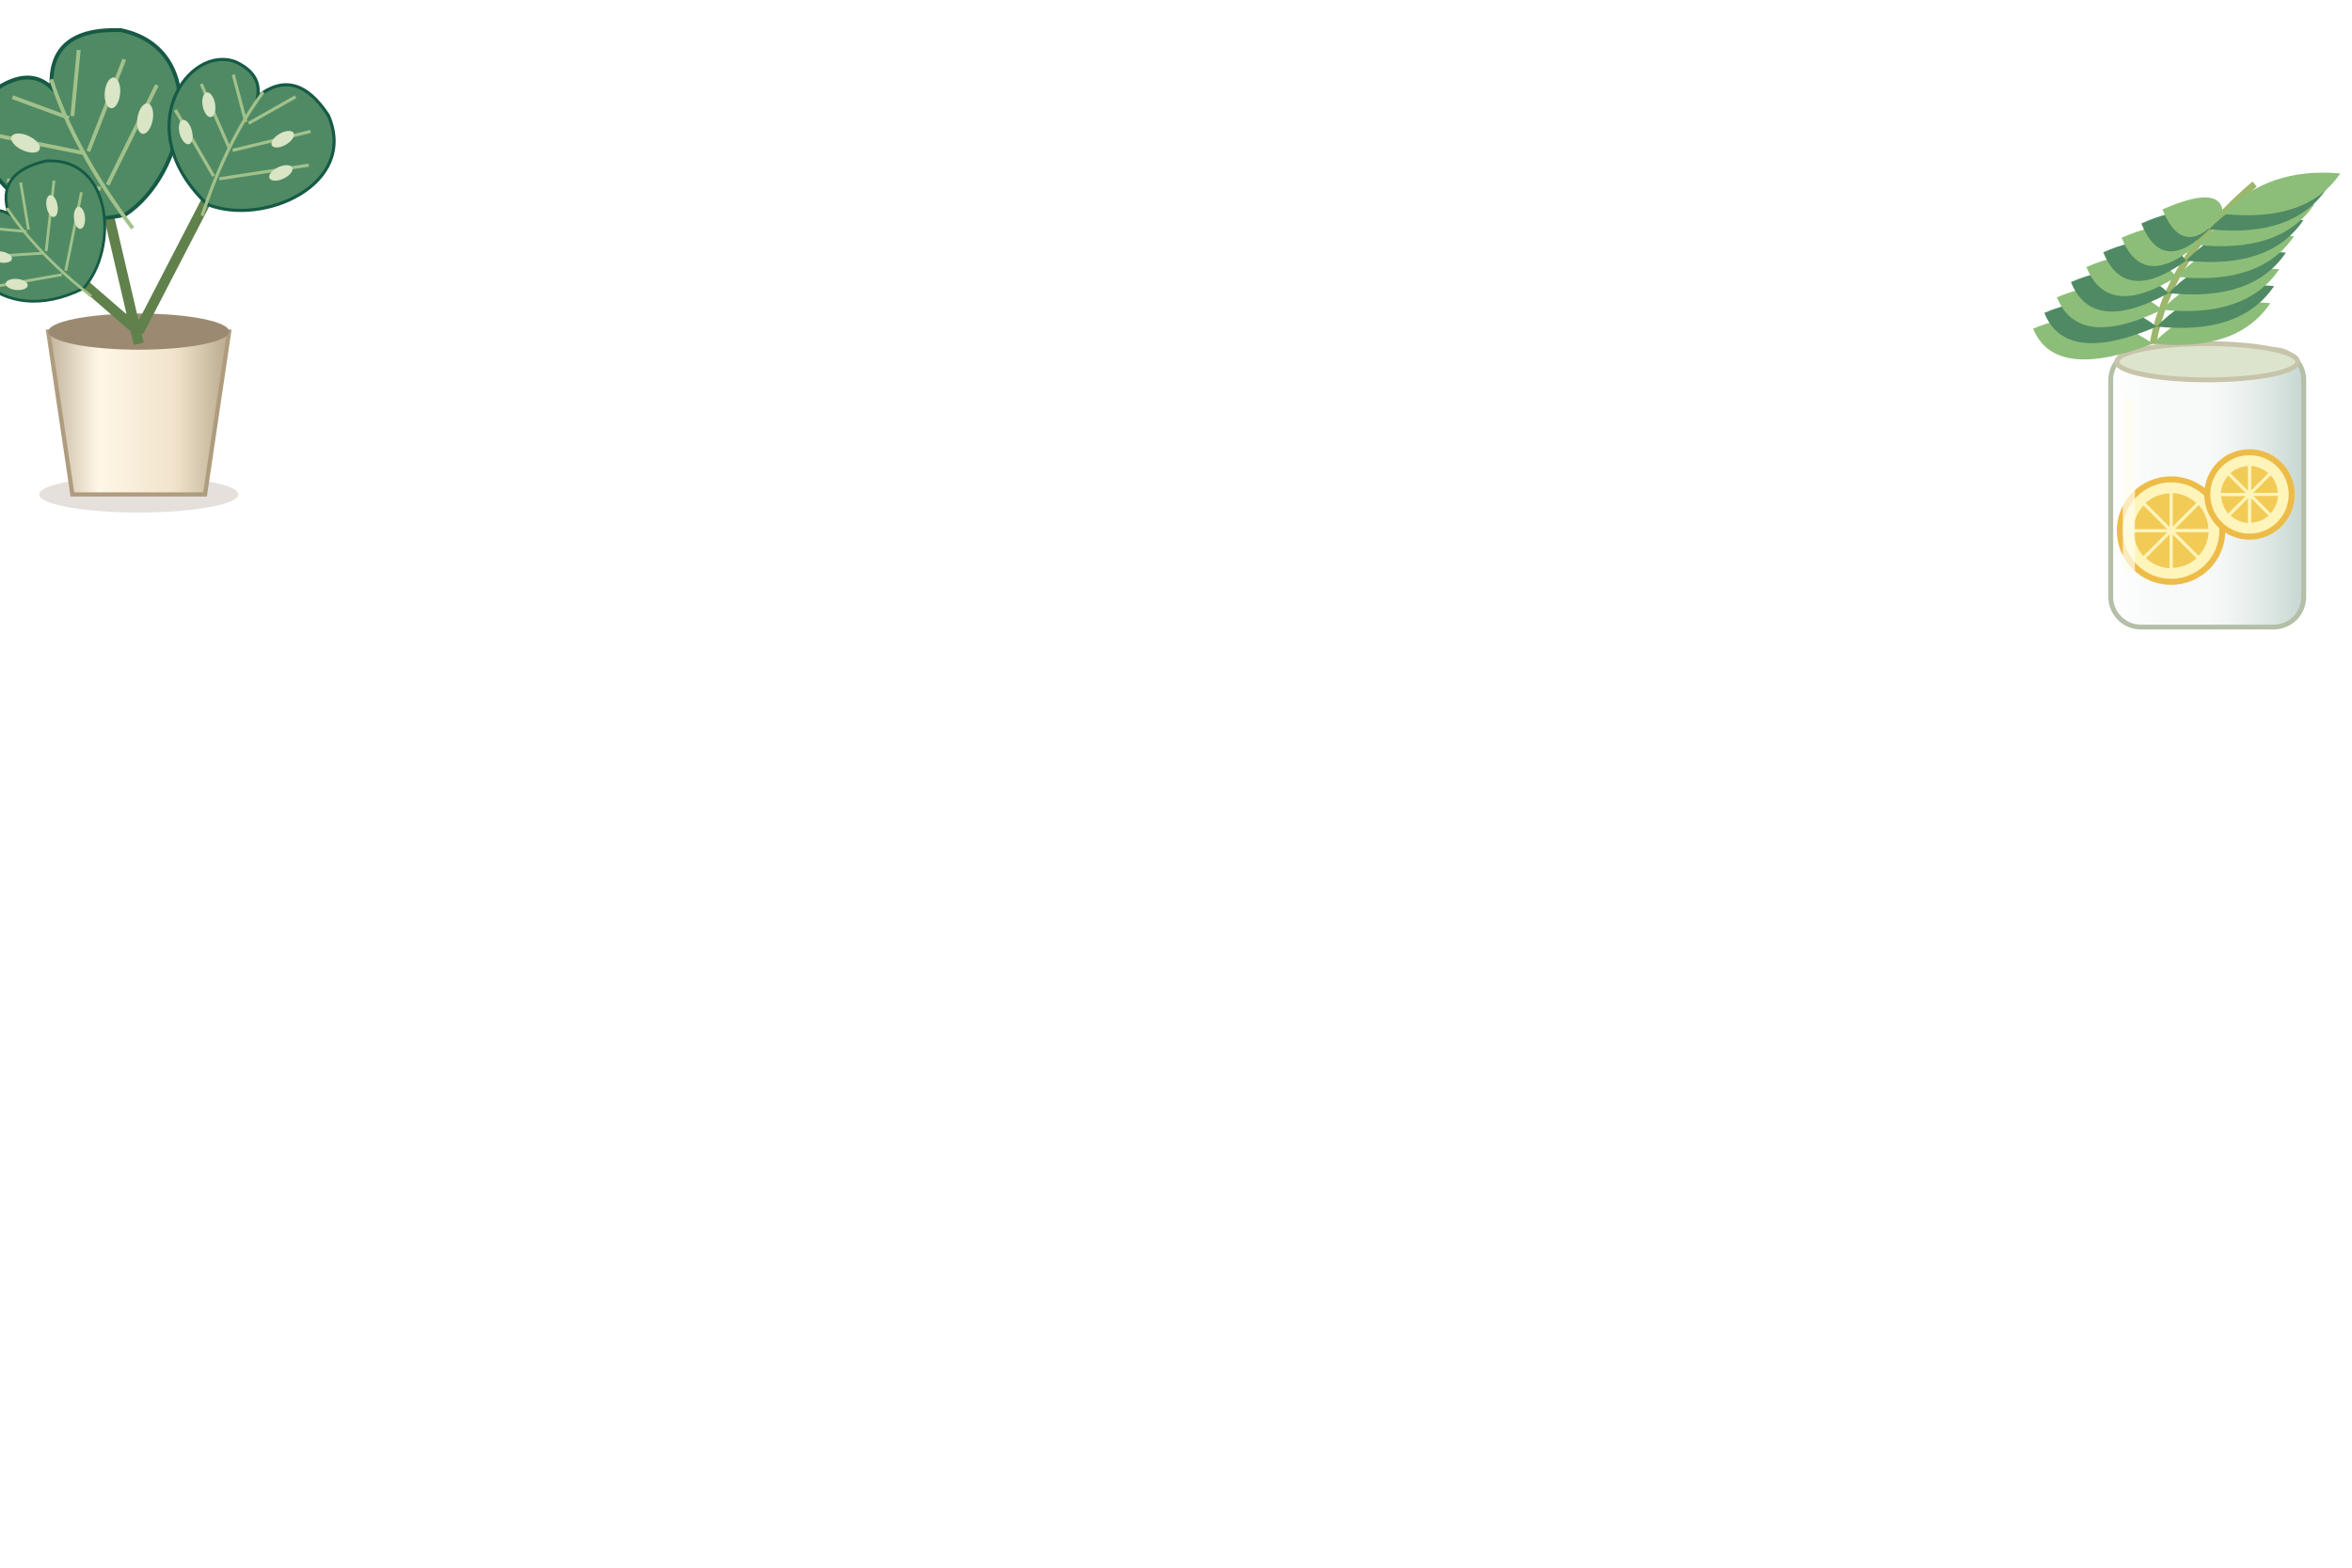
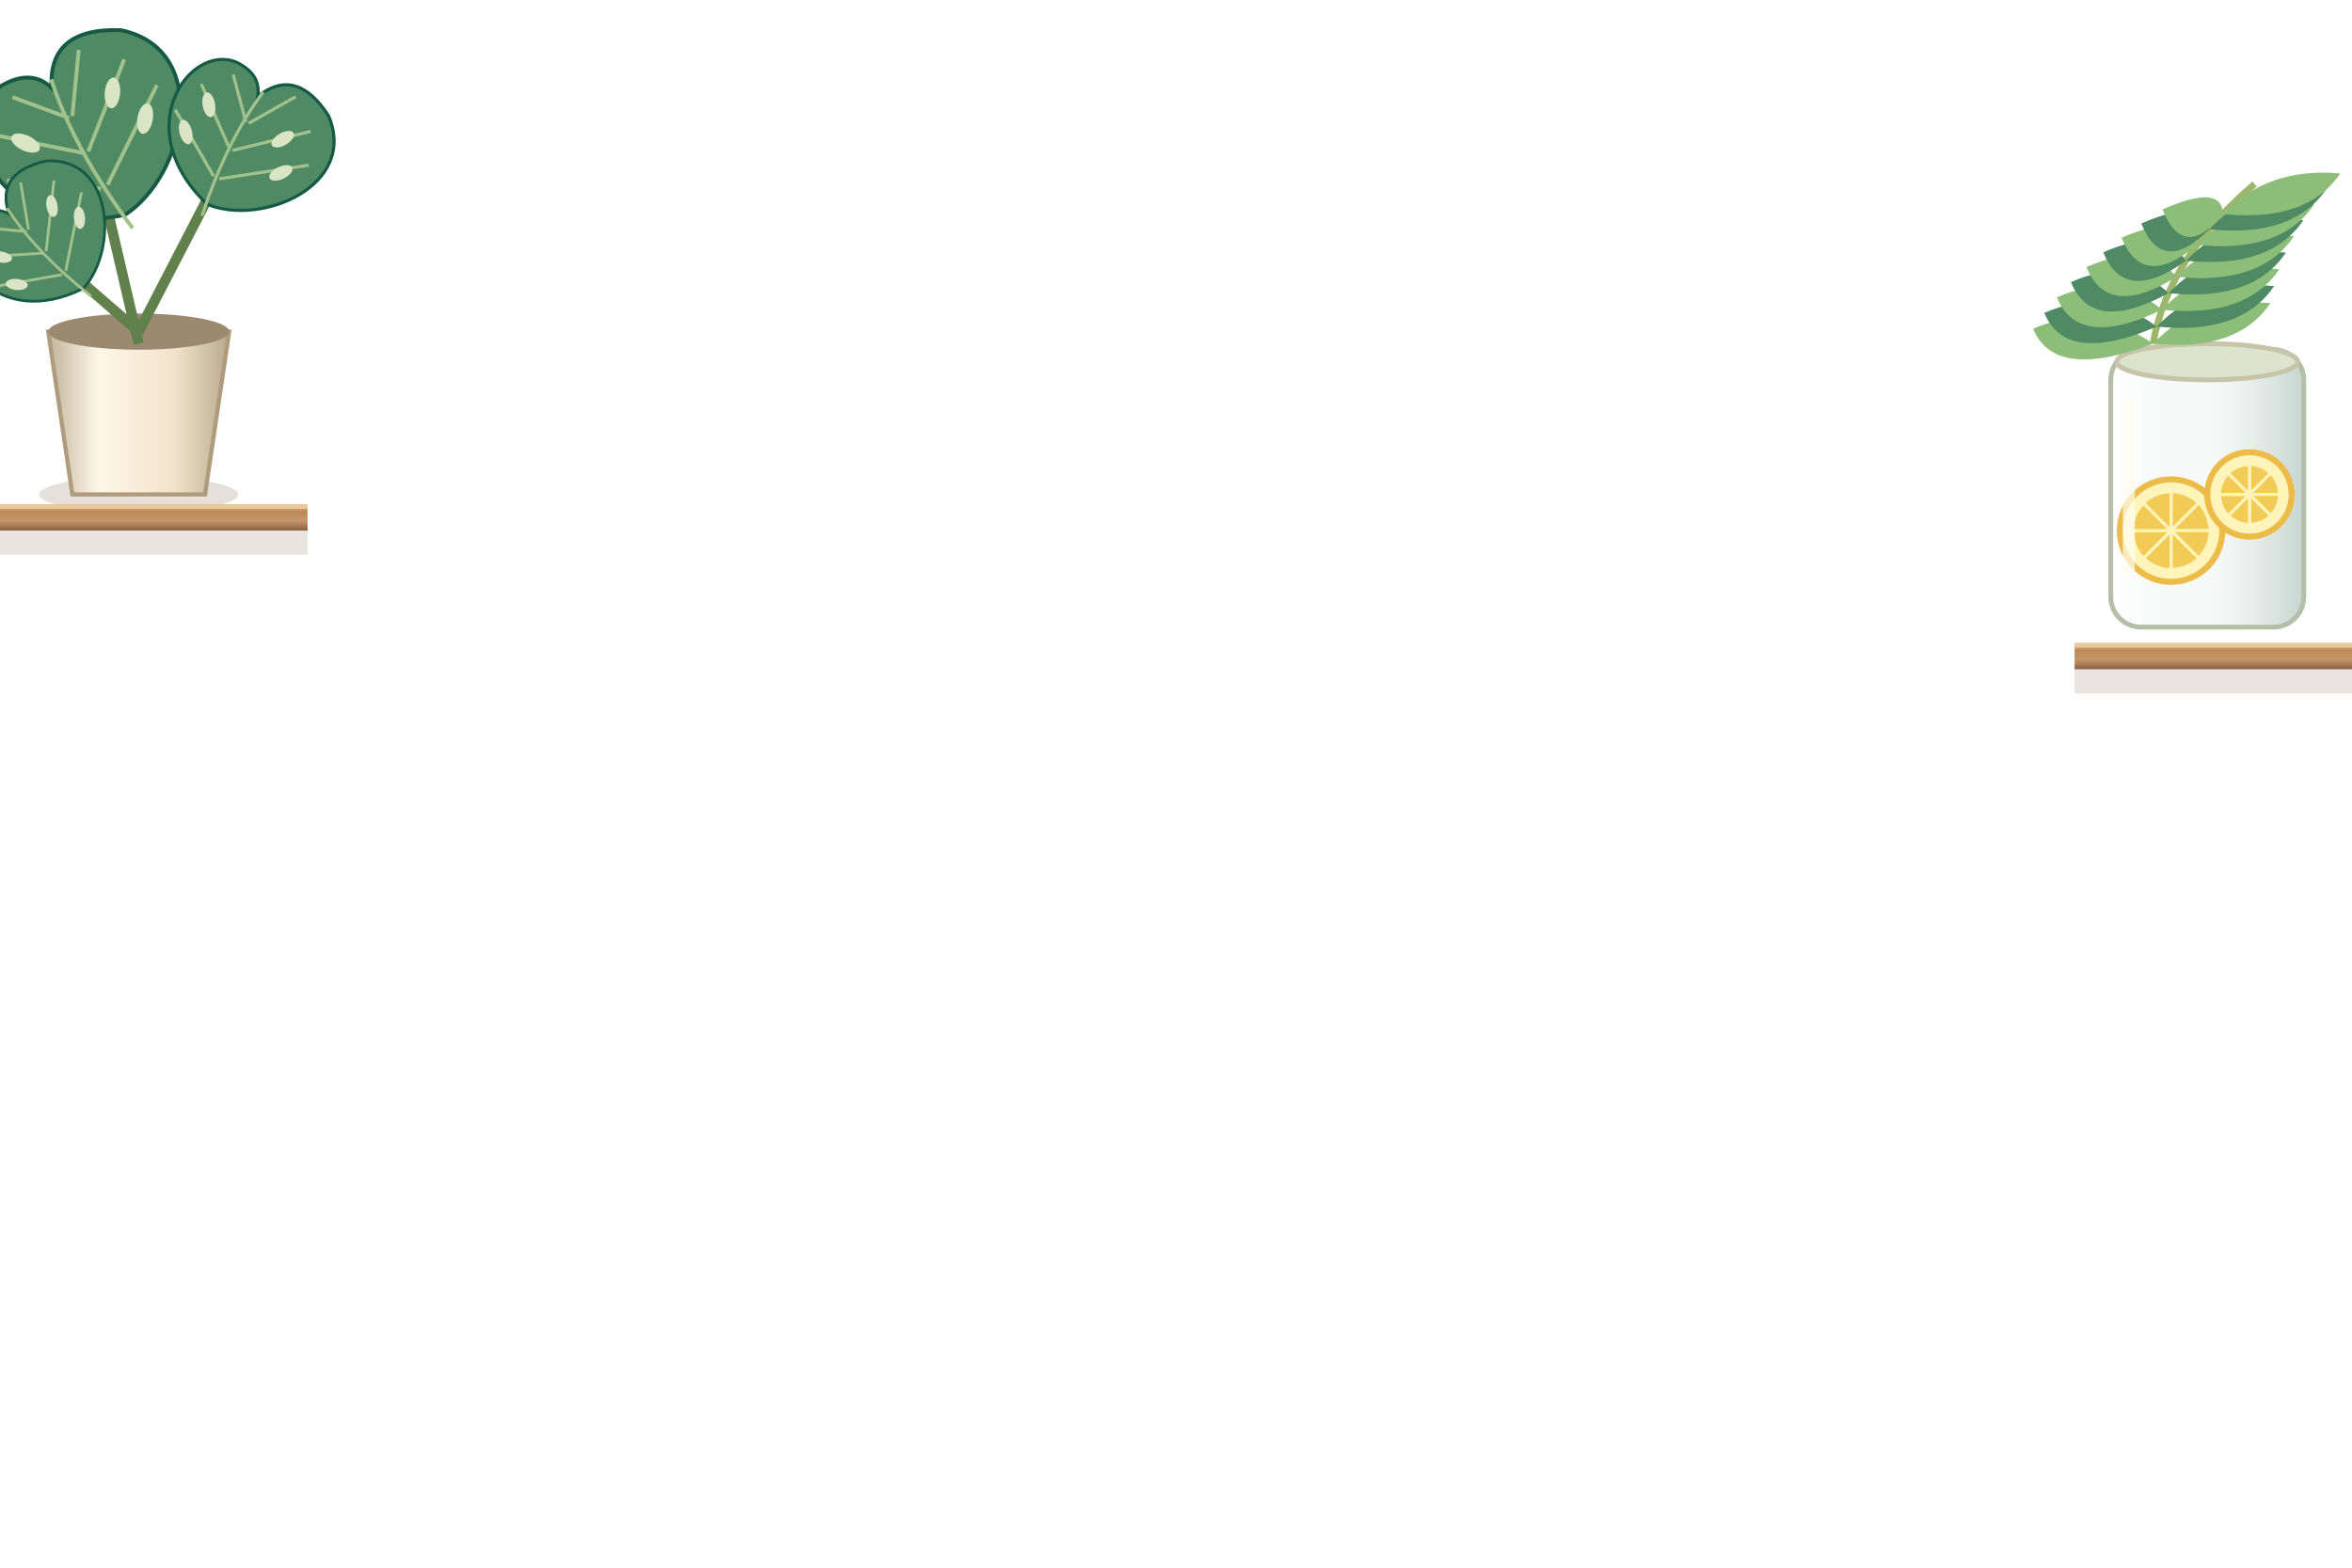
<svg xmlns="http://www.w3.org/2000/svg" width="390" height="260" viewBox="0 0 390 260">
  <defs>
    <linearGradient id="wood" x2="0" y2="1">
      <stop stop-color="#D5AE80" />
      <stop offset=".2" stop-color="#BD8A59" />
      <stop offset=".6" stop-color="#C39669" />
      <stop offset="1" stop-color="#8B6042" />
    </linearGradient>
    <linearGradient id="ceramic">
      <stop stop-color="#C1B49C" />
      <stop offset=".28" stop-color="#FFF7E6" />
      <stop offset=".7" stop-color="#F1E3CB" />
      <stop offset="1" stop-color="#B9AA8E" />
    </linearGradient>
    <linearGradient id="glass">
      <stop stop-color="#fff" stop-opacity=".5" />
      <stop offset=".5" stop-color="#d7e3dd" stop-opacity=".18" />
      <stop offset="1" stop-color="#8baca0" stop-opacity=".5" />
    </linearGradient>
    <radialGradient id="lamp">
      <stop stop-color="#FFDE91" stop-opacity=".8" />
      <stop offset="1" stop-color="#F4C76A" stop-opacity="0" />
    </radialGradient>
    <pattern id="grain" width="120" height="19" patternUnits="userSpaceOnUse">
      <path d="M0 4q30-3 60 0t60 0M10 14q29 4 85-1" fill="none" stroke="#774F31" stroke-width=".5" opacity=".2" />
    </pattern>
  </defs>
  <ellipse cx="23" cy="82" rx="16.5" ry="3" fill="#67452D" opacity=".17" />
  <path d="M8 55h30l-4 27h-22Z" fill="url(#ceramic)" stroke="#AF9C7E" stroke-width=".7" />
  <ellipse cx="23" cy="55" rx="15" ry="3" fill="#9B8A71" />
  <path d="M23 57L16 27M23 55L38 26M23 55L8 42" stroke="#60814B" stroke-width="1.7" />
  <g transform="translate(14 24) rotate(-30) scale(0.64)">
    <path d="M0 21C-33 10-27-23-11-24Q-2-24 0-17Q7-31 23-21C41-5 19 20 0 21Z" fill="#4F8A64" stroke="#165A46" stroke-width="1" />
    <path d="M0 25Q-3 0 1-19M-2 12L-22-2M-1 2L-18-13M0-8L-10-20M0 12L24-4M0 2L20-14M1-8L11-22" stroke="#A2C18B" stroke-width="1" fill="none" />
    <g fill="#D9E5C4">
      <ellipse cx="-13" cy="-8" rx="2" ry="4" transform="rotate(-35 -13 -8)" />
      <ellipse cx="13" cy="-8" rx="2" ry="4" transform="rotate(35 13 -8)" />
      <ellipse cx="-16" cy="3" rx="2" ry="4" transform="rotate(-40 -16 3)" />
      <ellipse cx="17" cy="2" rx="2" ry="4" transform="rotate(40 17 2)" />
    </g>
  </g>
  <g transform="translate(39 24) rotate(25) scale(0.52)">
    <path d="M0 21C-33 10-27-23-11-24Q-2-24 0-17Q7-31 23-21C41-5 19 20 0 21Z" fill="#4F8A64" stroke="#165A46" stroke-width="1" />
    <path d="M0 25Q-3 0 1-19M-2 12L-22-2M-1 2L-18-13M0-8L-10-20M0 12L24-4M0 2L20-14M1-8L11-22" stroke="#A2C18B" stroke-width="1" fill="none" />
    <g fill="#D9E5C4">
      <ellipse cx="-13" cy="-8" rx="2" ry="4" transform="rotate(-35 -13 -8)" />
      <ellipse cx="13" cy="-8" rx="2" ry="4" transform="rotate(35 13 -8)" />
      <ellipse cx="-16" cy="3" rx="2" ry="4" transform="rotate(-40 -16 3)" />
      <ellipse cx="17" cy="2" rx="2" ry="4" transform="rotate(40 17 2)" />
    </g>
  </g>
  <g transform="translate(7 41) rotate(-45) scale(0.46)">
    <path d="M0 21C-33 10-27-23-11-24Q-2-24 0-17Q7-31 23-21C41-5 19 20 0 21Z" fill="#4F8A64" stroke="#165A46" stroke-width="1" />
    <path d="M0 25Q-3 0 1-19M-2 12L-22-2M-1 2L-18-13M0-8L-10-20M0 12L24-4M0 2L20-14M1-8L11-22" stroke="#A2C18B" stroke-width="1" fill="none" />
    <g fill="#D9E5C4">
      <ellipse cx="-13" cy="-8" rx="2" ry="4" transform="rotate(-35 -13 -8)" />
      <ellipse cx="13" cy="-8" rx="2" ry="4" transform="rotate(35 13 -8)" />
      <ellipse cx="-16" cy="3" rx="2" ry="4" transform="rotate(-40 -16 3)" />
      <ellipse cx="17" cy="2" rx="2" ry="4" transform="rotate(40 17 2)" />
    </g>
  </g>
  <rect x="350" y="58" width="32" height="46" rx="5" fill="url(#glass)" stroke="#B5BEA7" stroke-width=".8" />
  <ellipse cx="366" cy="60" rx="15" ry="3" fill="#DCE4CD" stroke="#C7C4AA" stroke-width=".8" />
  <g transform="translate(360 88)">
    <circle r="8.5" fill="#FFF5BB" stroke="#EDBC48" stroke-width="1" />
    <path d="M0 0L0-6.5A6.5 6.5 0 0 1 4.55-4.55Z" transform="rotate(0)" fill="#F2CB57" stroke="#FFF5BB" stroke-width=".5" />
    <path d="M0 0L0-6.5A6.5 6.5 0 0 1 4.55-4.55Z" transform="rotate(45)" fill="#F2CB57" stroke="#FFF5BB" stroke-width=".5" />
    <path d="M0 0L0-6.5A6.5 6.5 0 0 1 4.55-4.55Z" transform="rotate(90)" fill="#F2CB57" stroke="#FFF5BB" stroke-width=".5" />
    <path d="M0 0L0-6.5A6.5 6.5 0 0 1 4.55-4.55Z" transform="rotate(135)" fill="#F2CB57" stroke="#FFF5BB" stroke-width=".5" />
    <path d="M0 0L0-6.5A6.5 6.5 0 0 1 4.55-4.55Z" transform="rotate(180)" fill="#F2CB57" stroke="#FFF5BB" stroke-width=".5" />
    <path d="M0 0L0-6.5A6.5 6.5 0 0 1 4.55-4.55Z" transform="rotate(225)" fill="#F2CB57" stroke="#FFF5BB" stroke-width=".5" />
    <path d="M0 0L0-6.5A6.5 6.5 0 0 1 4.55-4.55Z" transform="rotate(270)" fill="#F2CB57" stroke="#FFF5BB" stroke-width=".5" />
    <path d="M0 0L0-6.5A6.5 6.5 0 0 1 4.55-4.55Z" transform="rotate(315)" fill="#F2CB57" stroke="#FFF5BB" stroke-width=".5" />
  </g>
  <g transform="translate(373 82)">
    <circle r="7" fill="#FFF5BB" stroke="#EDBC48" stroke-width="1" />
    <path d="M0 0L0-5A5 5 0 0 1 3.5-3.5Z" transform="rotate(0)" fill="#F2CB57" stroke="#FFF5BB" stroke-width=".5" />
    <path d="M0 0L0-5A5 5 0 0 1 3.5-3.5Z" transform="rotate(45)" fill="#F2CB57" stroke="#FFF5BB" stroke-width=".5" />
    <path d="M0 0L0-5A5 5 0 0 1 3.5-3.5Z" transform="rotate(90)" fill="#F2CB57" stroke="#FFF5BB" stroke-width=".5" />
    <path d="M0 0L0-5A5 5 0 0 1 3.5-3.5Z" transform="rotate(135)" fill="#F2CB57" stroke="#FFF5BB" stroke-width=".5" />
    <path d="M0 0L0-5A5 5 0 0 1 3.5-3.5Z" transform="rotate(180)" fill="#F2CB57" stroke="#FFF5BB" stroke-width=".5" />
    <path d="M0 0L0-5A5 5 0 0 1 3.5-3.5Z" transform="rotate(225)" fill="#F2CB57" stroke="#FFF5BB" stroke-width=".5" />
    <path d="M0 0L0-5A5 5 0 0 1 3.5-3.5Z" transform="rotate(270)" fill="#F2CB57" stroke="#FFF5BB" stroke-width=".5" />
    <path d="M0 0L0-5A5 5 0 0 1 3.5-3.5Z" transform="rotate(315)" fill="#F2CB57" stroke="#FFF5BB" stroke-width=".5" />
  </g>
  <path d="M353 66v29" stroke="#FFFDF0" stroke-width="2" opacity=".7" />
  <g transform="translate(357 57) rotate(-80)">
    <path d="M0 0Q14.5 0 29 12" fill="none" stroke="#9CB66B" stroke-width="1.1" />
    <path d="M0 0q-9-15 -1-20q6 9 1 20M0 0q1 14 10 18q-1-12-10-18" fill="#8DBE79" />
    <path d="M2.9 0.12q-9-13.75 -1-18.75q6 9 1 18.75M2.9 0.12q1 14 10 18q-1-12-10-18" fill="#4F8A64" />
    <path d="M5.8 0.48q-9-12.5 -1-17.5q6 9 1 17.5M5.8 0.48q1 14 10 18q-1-12-10-18" fill="#8DBE79" />
    <path d="M8.7 1.08q-9-11.25 -1-16.25q6 9 1 16.25M8.7 1.08q1 14 10 18q-1-12-10-18" fill="#4F8A64" />
    <path d="M11.6 1.92q-9-10 -1-15q6 9 1 15M11.6 1.92q1 14 10 18q-1-12-10-18" fill="#8DBE79" />
    <path d="M14.5 3q-9-8.75 -1-13.75q6 9 1 13.75M14.5 3q1 14 10 18q-1-12-10-18" fill="#4F8A64" />
    <path d="M17.4 4.32q-9-7.5 -1-12.5q6 9 1 12.5M17.4 4.32q1 14 10 18q-1-12-10-18" fill="#8DBE79" />
    <path d="M20.3 5.88q-9-6.25 -1-11.25q6 9 1 11.25M20.3 5.88q1 14 10 18q-1-12-10-18" fill="#4F8A64" />
    <path d="M23.2 7.68q-9-5 -1-10q6 9 1 10M23.2 7.68q1 14 10 18q-1-12-10-18" fill="#8DBE79" />
  </g>
+   <path d="M0 88h51v4h-51Z" fill="#694830" opacity=".15" />
+   <path d="M0 84h51v4h-51Z" fill="url(#wood)" />
+   <path d="M0 84h51" stroke="#E9C89D" stroke-width=".8" />
+   <path d="M344 111h46v4h-46Z" fill="#694830" opacity=".15" />
+   <path d="M344 107h46v4h-46Z" fill="url(#wood)" />
+   <path d="M344 107h46" stroke="#E9C89D" stroke-width=".8" />
</svg>
